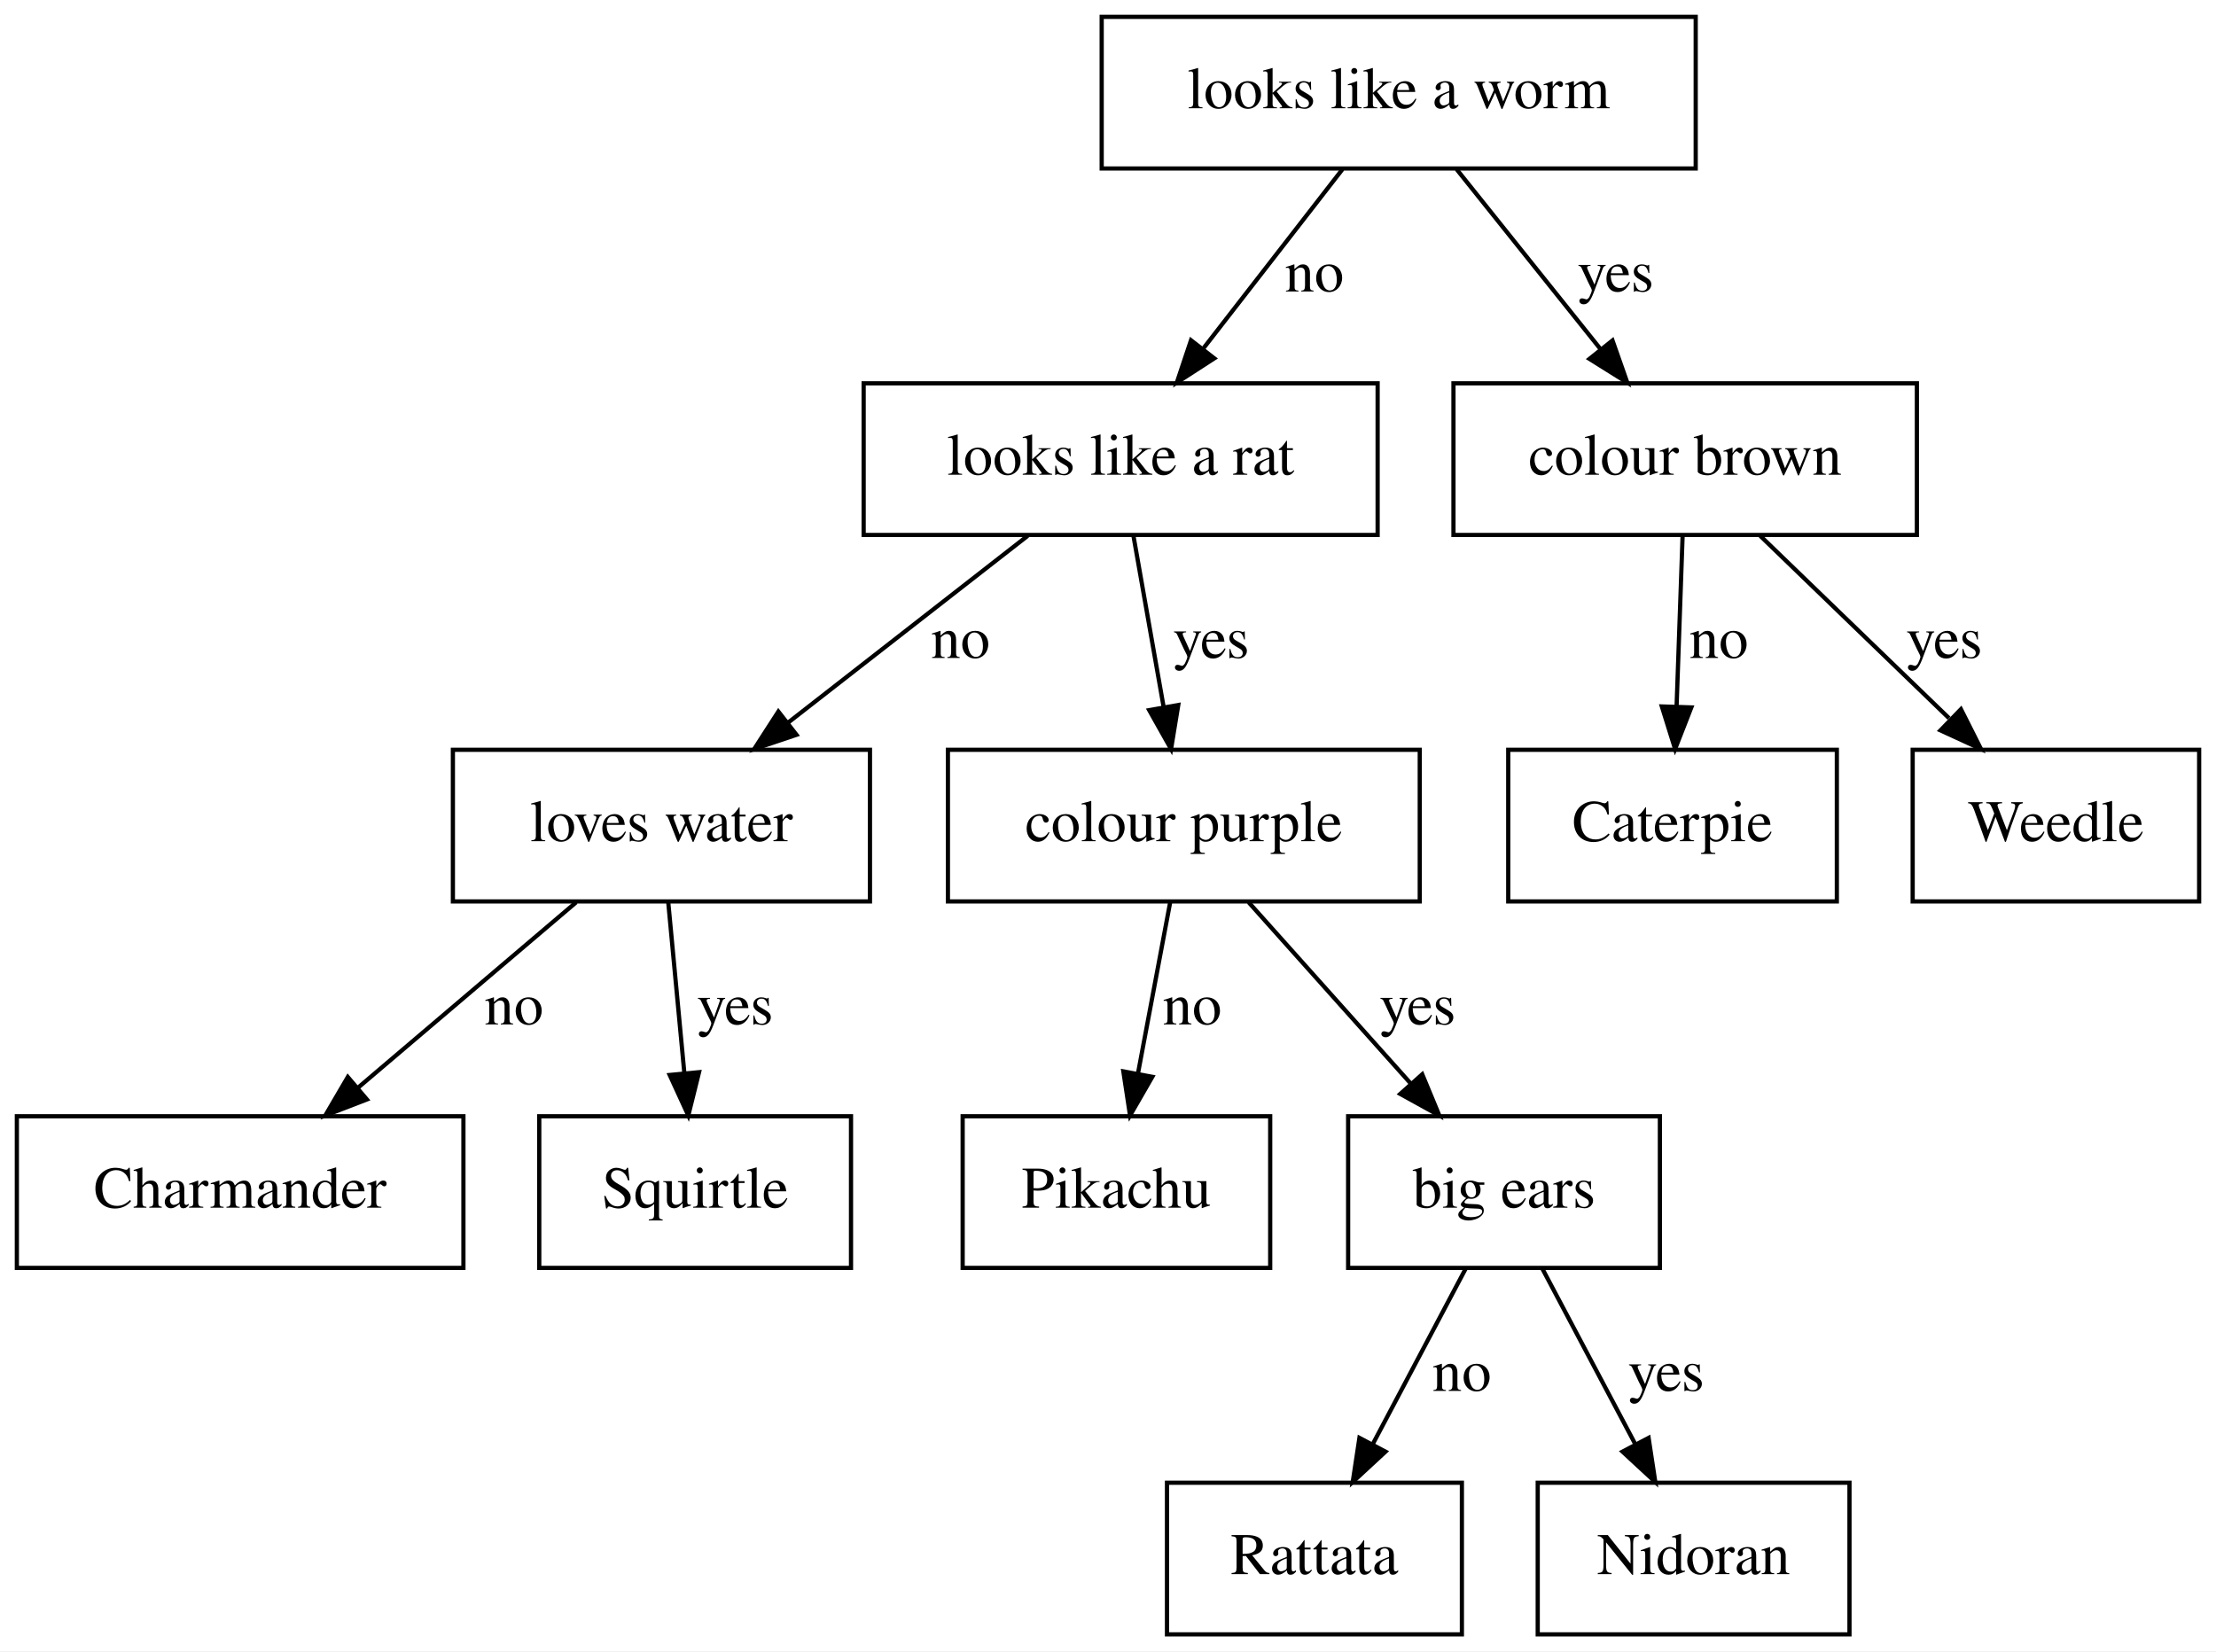
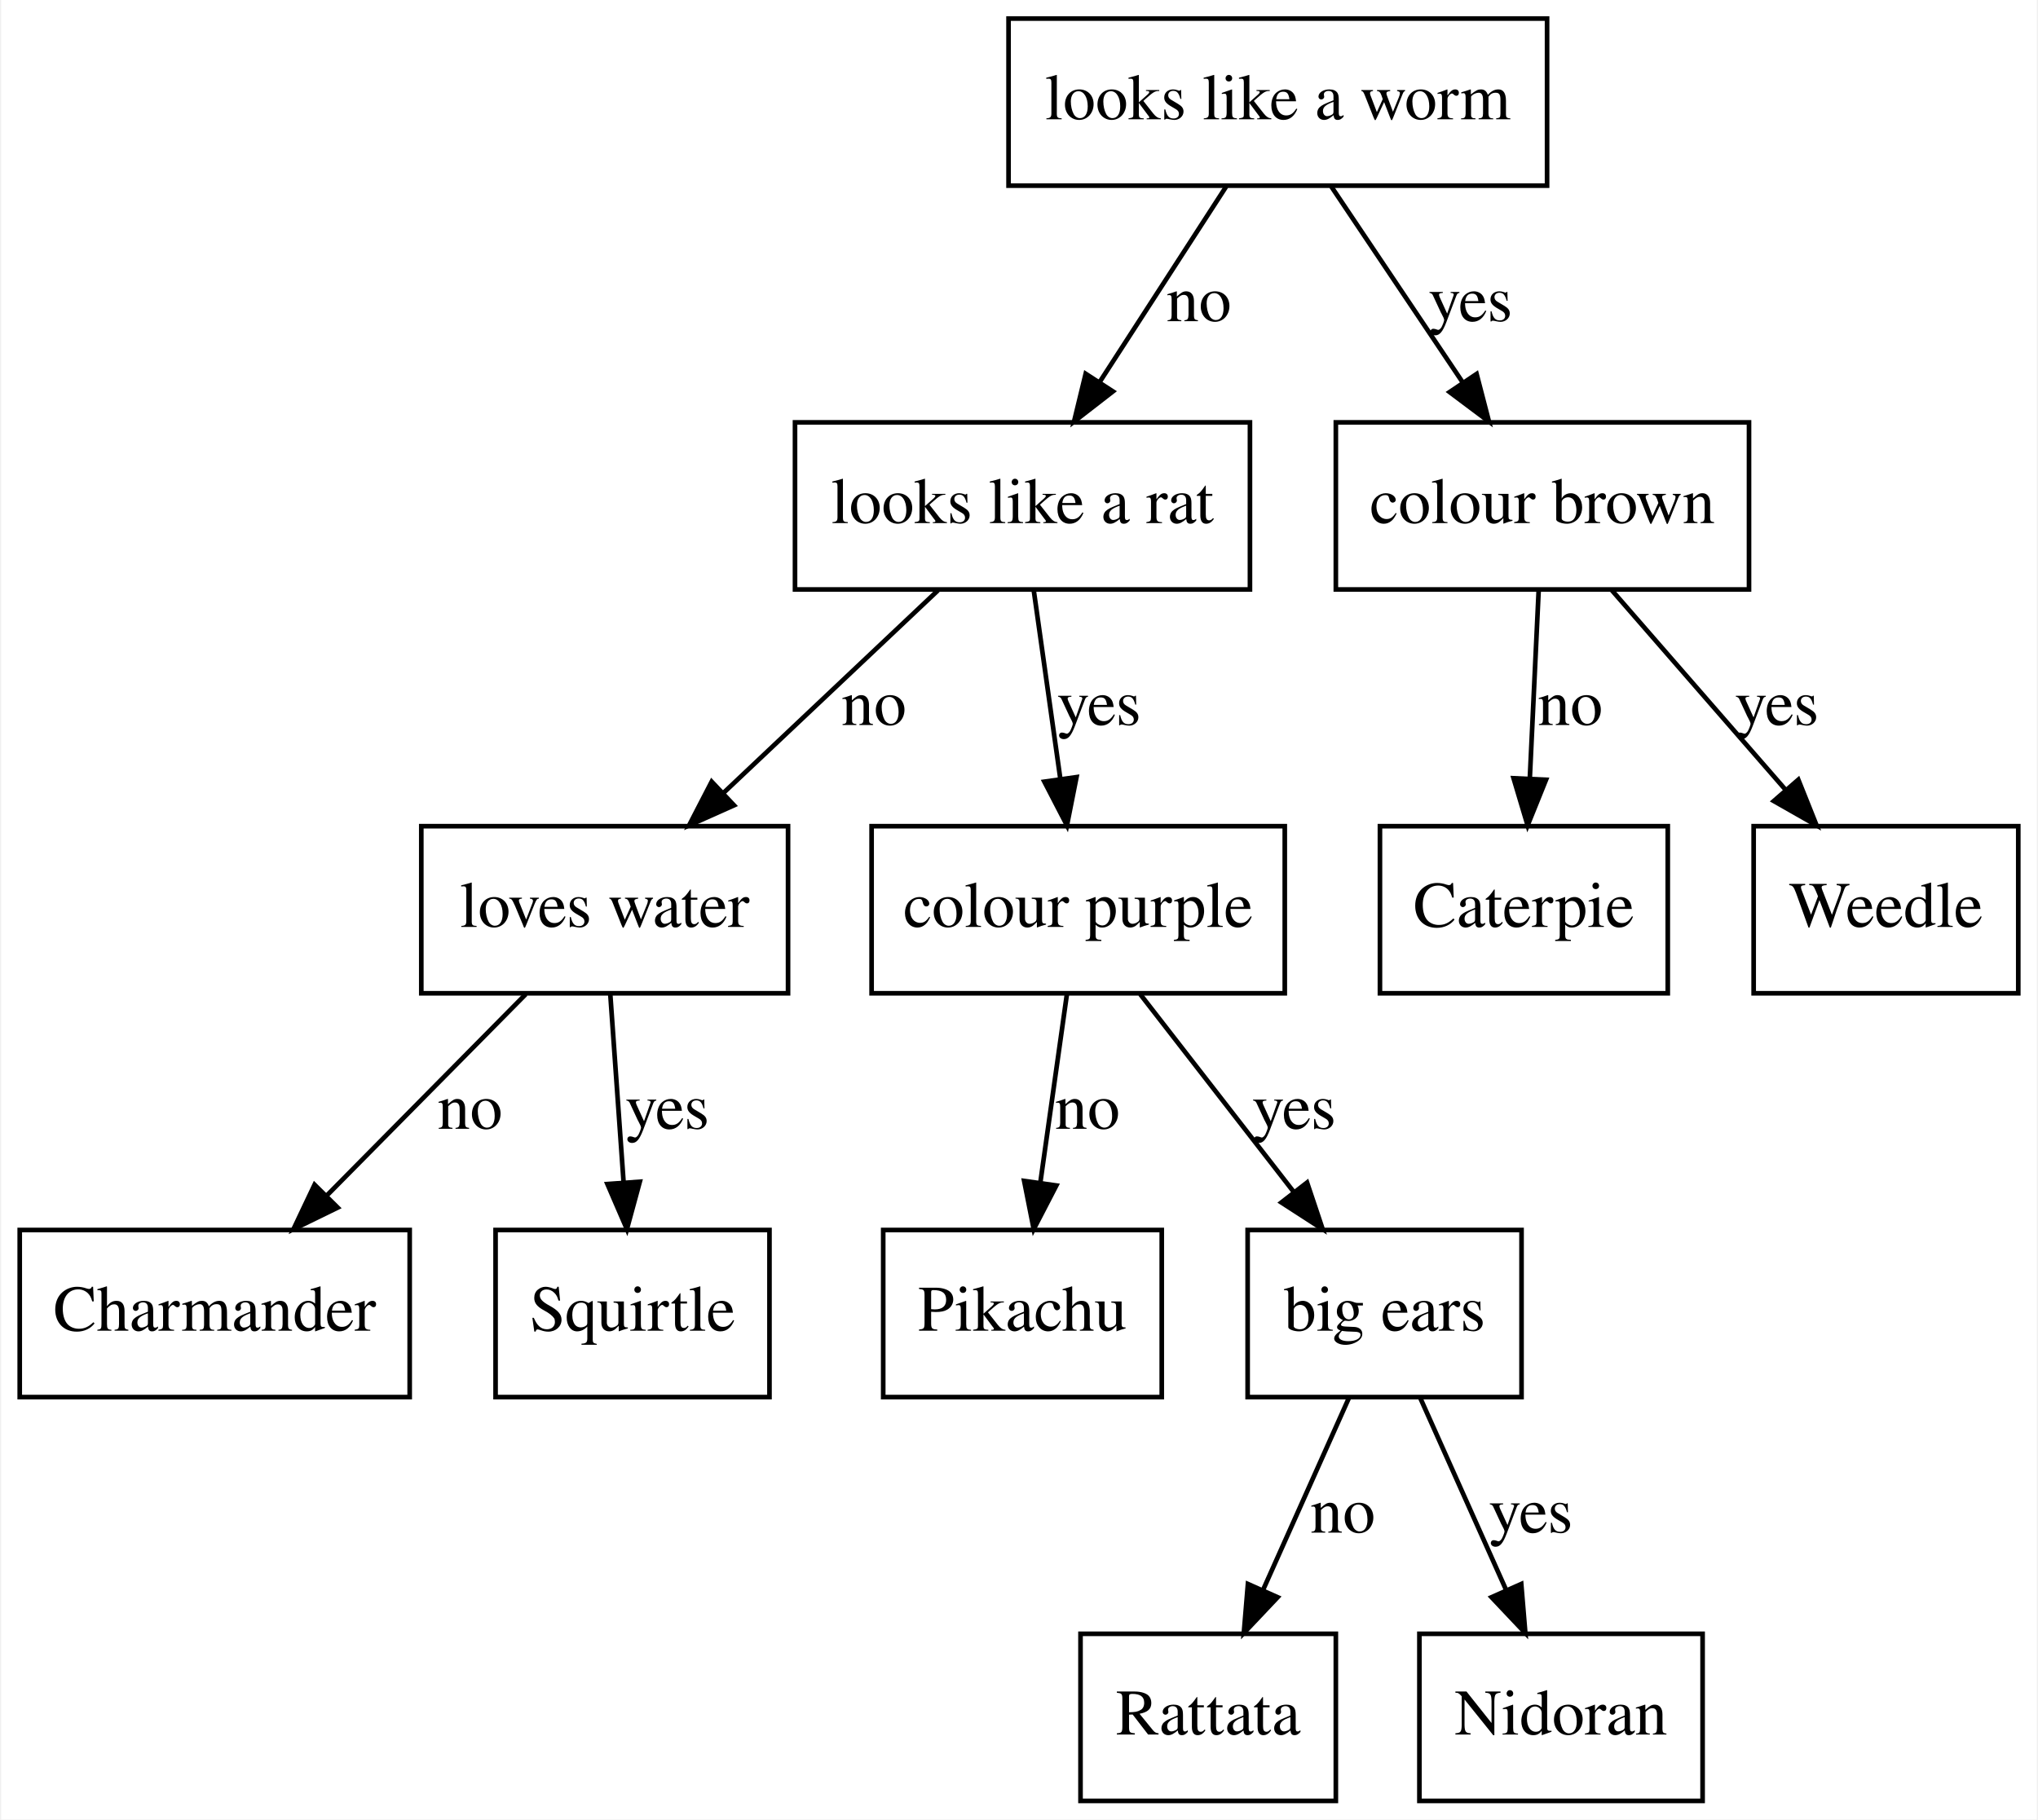
- <svg xmlns="http://www.w3.org/2000/svg" width="526pt" height="392pt" viewBox="0.00 0.00 526.00 392.00">
+ <svg xmlns="http://www.w3.org/2000/svg" width="439pt" height="392pt" viewBox="0.00 0.00 438.50 392.00">
  <g id="graph0" class="graph" transform="scale(1 1) rotate(0) translate(4 388)">
-     <polygon fill="white" stroke="transparent" points="-4,4 -4,-388 522,-388 522,4 -4,4" />
+     <polygon fill="white" stroke="transparent" points="-4,4 -4,-388 434.5,-388 434.5,4 -4,4" />
    <g id="node1" class="node">
-       <polygon fill="none" stroke="black" points="398.5,-384 257.5,-384 257.5,-348 398.5,-348 398.5,-384" />
-       <text text-anchor="middle" x="328" y="-362.3" font-family="Times,serif" font-size="14.00">looks like a worm</text>
+       <polygon fill="none" stroke="black" points="329,-384 213,-384 213,-348 329,-348 329,-384" />
+       <text text-anchor="middle" x="271" y="-362.3" font-family="Times,serif" font-size="14.00">looks like a worm</text>
    </g>
    <g id="node2" class="node">
-       <polygon fill="none" stroke="black" points="323,-297 201,-297 201,-261 323,-261 323,-297" />
-       <text text-anchor="middle" x="262" y="-275.3" font-family="Times,serif" font-size="14.00">looks like a rat</text>
+       <polygon fill="none" stroke="black" points="265,-297 167,-297 167,-261 265,-261 265,-297" />
+       <text text-anchor="middle" x="216" y="-275.3" font-family="Times,serif" font-size="14.00">looks like a rat</text>
    </g>
    <g id="edge1" class="edge">
-       <path fill="none" stroke="black" d="M314.64,-347.8C305.16,-335.59 292.28,-318.99 281.63,-305.28" />
-       <polygon fill="black" stroke="black" points="284.23,-302.93 275.34,-297.18 278.7,-307.22 284.23,-302.93" />
-       <text text-anchor="middle" x="308" y="-318.8" font-family="Times,serif" font-size="14.00">no</text>
+       <path fill="none" stroke="black" d="M259.87,-347.8C252.04,-335.7 241.43,-319.3 232.61,-305.67" />
+       <polygon fill="black" stroke="black" points="235.48,-303.67 227.11,-297.18 229.61,-307.47 235.48,-303.67" />
+       <text text-anchor="middle" x="254" y="-318.8" font-family="Times,serif" font-size="14.00">no</text>
    </g>
    <g id="node11" class="node">
-       <polygon fill="none" stroke="black" points="451,-297 341,-297 341,-261 451,-261 451,-297" />
-       <text text-anchor="middle" x="396" y="-275.3" font-family="Times,serif" font-size="14.00">colour brown</text>
+       <polygon fill="none" stroke="black" points="372.5,-297 283.5,-297 283.5,-261 372.5,-261 372.5,-297" />
+       <text text-anchor="middle" x="328" y="-275.3" font-family="Times,serif" font-size="14.00">colour brown</text>
    </g>
    <g id="edge10" class="edge">
-       <path fill="none" stroke="black" d="M341.76,-347.8C351.53,-335.59 364.81,-318.99 375.78,-305.28" />
-       <polygon fill="black" stroke="black" points="378.75,-307.17 382.26,-297.18 373.28,-302.8 378.75,-307.17" />
-       <text text-anchor="middle" x="379.5" y="-318.8" font-family="Times,serif" font-size="14.00">yes</text>
+       <path fill="none" stroke="black" d="M282.53,-347.8C290.65,-335.7 301.64,-319.3 310.79,-305.67" />
+       <polygon fill="black" stroke="black" points="313.82,-307.43 316.48,-297.18 308.01,-303.53 313.82,-307.43" />
+       <text text-anchor="middle" x="312.5" y="-318.8" font-family="Times,serif" font-size="14.00">yes</text>
    </g>
    <g id="node3" class="node">
-       <polygon fill="none" stroke="black" points="202.5,-210 103.5,-210 103.5,-174 202.5,-174 202.5,-210" />
-       <text text-anchor="middle" x="153" y="-188.3" font-family="Times,serif" font-size="14.00">loves water</text>
+       <polygon fill="none" stroke="black" points="165.5,-210 86.5,-210 86.5,-174 165.5,-174 165.5,-210" />
+       <text text-anchor="middle" x="126" y="-188.3" font-family="Times,serif" font-size="14.00">loves water</text>
    </g>
    <g id="edge2" class="edge">
-       <path fill="none" stroke="black" d="M239.94,-260.8C223.54,-248.01 200.98,-230.42 182.95,-216.36" />
-       <polygon fill="black" stroke="black" points="185.06,-213.56 175.02,-210.18 180.76,-219.08 185.06,-213.56" />
-       <text text-anchor="middle" x="224" y="-231.8" font-family="Times,serif" font-size="14.00">no</text>
+       <path fill="none" stroke="black" d="M197.79,-260.8C184.49,-248.24 166.29,-231.05 151.54,-217.12" />
+       <polygon fill="black" stroke="black" points="153.86,-214.5 144.19,-210.18 149.05,-219.59 153.86,-214.5" />
+       <text text-anchor="middle" x="184" y="-231.8" font-family="Times,serif" font-size="14.00">no</text>
    </g>
    <g id="node6" class="node">
-       <polygon fill="none" stroke="black" points="333,-210 221,-210 221,-174 333,-174 333,-210" />
-       <text text-anchor="middle" x="277" y="-188.3" font-family="Times,serif" font-size="14.00">colour purple</text>
+       <polygon fill="none" stroke="black" points="272.5,-210 183.5,-210 183.5,-174 272.5,-174 272.5,-210" />
+       <text text-anchor="middle" x="228" y="-188.3" font-family="Times,serif" font-size="14.00">colour purple</text>
    </g>
    <g id="edge5" class="edge">
-       <path fill="none" stroke="black" d="M265.04,-260.8C267.09,-249.16 269.84,-233.55 272.19,-220.24" />
-       <polygon fill="black" stroke="black" points="275.68,-220.63 273.97,-210.18 268.78,-219.41 275.68,-220.63" />
-       <text text-anchor="middle" x="283.5" y="-231.8" font-family="Times,serif" font-size="14.00">yes</text>
+       <path fill="none" stroke="black" d="M218.43,-260.8C220.07,-249.16 222.28,-233.55 224.15,-220.24" />
+       <polygon fill="black" stroke="black" points="227.64,-220.57 225.58,-210.18 220.71,-219.59 227.64,-220.57" />
+       <text text-anchor="middle" x="232.5" y="-231.8" font-family="Times,serif" font-size="14.00">yes</text>
    </g>
    <g id="node4" class="node">
-       <polygon fill="none" stroke="black" points="106,-123 0,-123 0,-87 106,-87 106,-123" />
-       <text text-anchor="middle" x="53" y="-101.3" font-family="Times,serif" font-size="14.00">Charmander</text>
+       <polygon fill="none" stroke="black" points="84,-123 0,-123 0,-87 84,-87 84,-123" />
+       <text text-anchor="middle" x="42" y="-101.3" font-family="Times,serif" font-size="14.00">Charmander</text>
    </g>
    <g id="edge3" class="edge">
-       <path fill="none" stroke="black" d="M132.76,-173.8C117.85,-161.13 97.39,-143.73 80.93,-129.74" />
-       <polygon fill="black" stroke="black" points="83.09,-126.99 73.21,-123.18 78.56,-132.32 83.09,-126.99" />
-       <text text-anchor="middle" x="118" y="-144.8" font-family="Times,serif" font-size="14.00">no</text>
+       <path fill="none" stroke="black" d="M109,-173.8C96.7,-161.36 79.91,-144.36 66.22,-130.5" />
+       <polygon fill="black" stroke="black" points="68.49,-127.83 58.97,-123.18 63.51,-132.75 68.49,-127.83" />
+       <text text-anchor="middle" x="97" y="-144.8" font-family="Times,serif" font-size="14.00">no</text>
    </g>
    <g id="node5" class="node">
-       <polygon fill="none" stroke="black" points="198,-123 124,-123 124,-87 198,-87 198,-123" />
-       <text text-anchor="middle" x="161" y="-101.3" font-family="Times,serif" font-size="14.00">Squirtle</text>
+       <polygon fill="none" stroke="black" points="161.5,-123 102.5,-123 102.5,-87 161.5,-87 161.5,-123" />
+       <text text-anchor="middle" x="132" y="-101.3" font-family="Times,serif" font-size="14.00">Squirtle</text>
    </g>
    <g id="edge4" class="edge">
-       <path fill="none" stroke="black" d="M154.62,-173.8C155.71,-162.16 157.18,-146.55 158.44,-133.24" />
-       <polygon fill="black" stroke="black" points="161.93,-133.46 159.38,-123.18 154.96,-132.8 161.93,-133.46" />
-       <text text-anchor="middle" x="170.5" y="-144.8" font-family="Times,serif" font-size="14.00">yes</text>
+       <path fill="none" stroke="black" d="M127.21,-173.8C128.04,-162.16 129.14,-146.55 130.08,-133.24" />
+       <polygon fill="black" stroke="black" points="133.57,-133.4 130.79,-123.18 126.59,-132.9 133.57,-133.4" />
+       <text text-anchor="middle" x="139.5" y="-144.8" font-family="Times,serif" font-size="14.00">yes</text>
    </g>
    <g id="node7" class="node">
-       <polygon fill="none" stroke="black" points="297.5,-123 224.5,-123 224.5,-87 297.5,-87 297.5,-123" />
-       <text text-anchor="middle" x="261" y="-101.3" font-family="Times,serif" font-size="14.00">Pikachu</text>
+       <polygon fill="none" stroke="black" points="246,-123 186,-123 186,-87 246,-87 246,-123" />
+       <text text-anchor="middle" x="216" y="-101.3" font-family="Times,serif" font-size="14.00">Pikachu</text>
    </g>
    <g id="edge6" class="edge">
-       <path fill="none" stroke="black" d="M273.76,-173.8C271.57,-162.16 268.63,-146.55 266.13,-133.24" />
-       <polygon fill="black" stroke="black" points="269.52,-132.36 264.23,-123.18 262.64,-133.65 269.52,-132.36" />
-       <text text-anchor="middle" x="279" y="-144.8" font-family="Times,serif" font-size="14.00">no</text>
+       <path fill="none" stroke="black" d="M225.57,-173.8C223.93,-162.16 221.72,-146.55 219.85,-133.24" />
+       <polygon fill="black" stroke="black" points="223.29,-132.59 218.42,-123.18 216.36,-133.57 223.29,-132.59" />
+       <text text-anchor="middle" x="230" y="-144.8" font-family="Times,serif" font-size="14.00">no</text>
    </g>
    <g id="node8" class="node">
-       <polygon fill="none" stroke="black" points="390,-123 316,-123 316,-87 390,-87 390,-123" />
-       <text text-anchor="middle" x="353" y="-101.3" font-family="Times,serif" font-size="14.00">big ears</text>
+       <polygon fill="none" stroke="black" points="323.5,-123 264.5,-123 264.5,-87 323.5,-87 323.5,-123" />
+       <text text-anchor="middle" x="294" y="-101.3" font-family="Times,serif" font-size="14.00">big ears</text>
    </g>
    <g id="edge7" class="edge">
-       <path fill="none" stroke="black" d="M292.38,-173.8C303.4,-161.47 318.42,-144.68 330.75,-130.89" />
-       <polygon fill="black" stroke="black" points="333.59,-132.96 337.64,-123.18 328.37,-128.3 333.59,-132.96" />
-       <text text-anchor="middle" x="332.5" y="-144.8" font-family="Times,serif" font-size="14.00">yes</text>
+       <path fill="none" stroke="black" d="M241.36,-173.8C250.84,-161.59 263.72,-144.99 274.37,-131.28" />
+       <polygon fill="black" stroke="black" points="277.3,-133.22 280.66,-123.18 271.77,-128.93 277.3,-133.22" />
+       <text text-anchor="middle" x="274.5" y="-144.8" font-family="Times,serif" font-size="14.00">yes</text>
    </g>
    <g id="node9" class="node">
-       <polygon fill="none" stroke="black" points="343,-36 273,-36 273,0 343,0 343,-36" />
-       <text text-anchor="middle" x="308" y="-14.3" font-family="Times,serif" font-size="14.00">Rattata</text>
+       <polygon fill="none" stroke="black" points="283.5,-36 228.5,-36 228.5,0 283.5,0 283.5,-36" />
+       <text text-anchor="middle" x="256" y="-14.3" font-family="Times,serif" font-size="14.00">Rattata</text>
    </g>
    <g id="edge8" class="edge">
-       <path fill="none" stroke="black" d="M343.89,-86.8C337.55,-74.82 328.97,-58.62 321.79,-45.06" />
-       <polygon fill="black" stroke="black" points="324.87,-43.38 317.09,-36.18 318.68,-46.65 324.87,-43.38" />
-       <text text-anchor="middle" x="343" y="-57.8" font-family="Times,serif" font-size="14.00">no</text>
+       <path fill="none" stroke="black" d="M286.31,-86.8C281,-74.93 273.85,-58.93 267.82,-45.45" />
+       <polygon fill="black" stroke="black" points="270.96,-43.88 263.68,-36.18 264.56,-46.73 270.96,-43.88" />
+       <text text-anchor="middle" x="285" y="-57.8" font-family="Times,serif" font-size="14.00">no</text>
    </g>
    <g id="node10" class="node">
-       <polygon fill="none" stroke="black" points="435,-36 361,-36 361,0 435,0 435,-36" />
-       <text text-anchor="middle" x="398" y="-14.3" font-family="Times,serif" font-size="14.00">Nidoran</text>
+       <polygon fill="none" stroke="black" points="362.5,-36 301.5,-36 301.5,0 362.5,0 362.5,-36" />
+       <text text-anchor="middle" x="332" y="-14.3" font-family="Times,serif" font-size="14.00">Nidoran</text>
    </g>
    <g id="edge9" class="edge">
-       <path fill="none" stroke="black" d="M362.11,-86.8C368.45,-74.82 377.03,-58.62 384.21,-45.06" />
-       <polygon fill="black" stroke="black" points="387.32,-46.65 388.91,-36.18 381.13,-43.38 387.32,-46.65" />
-       <text text-anchor="middle" x="391.5" y="-57.8" font-family="Times,serif" font-size="14.00">yes</text>
+       <path fill="none" stroke="black" d="M301.69,-86.8C307,-74.93 314.15,-58.93 320.18,-45.45" />
+       <polygon fill="black" stroke="black" points="323.44,-46.73 324.32,-36.18 317.04,-43.88 323.44,-46.73" />
+       <text text-anchor="middle" x="325.5" y="-57.8" font-family="Times,serif" font-size="14.00">yes</text>
    </g>
    <g id="node12" class="node">
-       <polygon fill="none" stroke="black" points="432,-210 354,-210 354,-174 432,-174 432,-210" />
-       <text text-anchor="middle" x="393" y="-188.3" font-family="Times,serif" font-size="14.00">Caterpie</text>
+       <polygon fill="none" stroke="black" points="355,-210 293,-210 293,-174 355,-174 355,-210" />
+       <text text-anchor="middle" x="324" y="-188.3" font-family="Times,serif" font-size="14.00">Caterpie</text>
    </g>
    <g id="edge11" class="edge">
-       <path fill="none" stroke="black" d="M395.39,-260.8C394.98,-249.16 394.43,-233.55 393.96,-220.24" />
-       <polygon fill="black" stroke="black" points="397.46,-220.05 393.61,-210.18 390.46,-220.29 397.46,-220.05" />
-       <text text-anchor="middle" x="404" y="-231.8" font-family="Times,serif" font-size="14.00">no</text>
+       <path fill="none" stroke="black" d="M327.19,-260.8C326.64,-249.16 325.91,-233.55 325.28,-220.24" />
+       <polygon fill="black" stroke="black" points="328.77,-220 324.81,-210.18 321.78,-220.33 328.77,-220" />
+       <text text-anchor="middle" x="334" y="-231.8" font-family="Times,serif" font-size="14.00">no</text>
    </g>
    <g id="node13" class="node">
-       <polygon fill="none" stroke="black" points="518,-210 450,-210 450,-174 518,-174 518,-210" />
-       <text text-anchor="middle" x="484" y="-188.3" font-family="Times,serif" font-size="14.00">Weedle</text>
+       <polygon fill="none" stroke="black" points="430.5,-210 373.5,-210 373.5,-174 430.5,-174 430.5,-210" />
+       <text text-anchor="middle" x="402" y="-188.3" font-family="Times,serif" font-size="14.00">Weedle</text>
    </g>
    <g id="edge12" class="edge">
-       <path fill="none" stroke="black" d="M413.81,-260.8C426.69,-248.36 444.28,-231.36 458.63,-217.5" />
-       <polygon fill="black" stroke="black" points="461.46,-219.64 466.22,-210.18 456.59,-214.61 461.46,-219.64" />
-       <text text-anchor="middle" x="457.5" y="-231.8" font-family="Times,serif" font-size="14.00">yes</text>
+       <path fill="none" stroke="black" d="M342.98,-260.8C353.71,-248.47 368.33,-231.68 380.33,-217.89" />
+       <polygon fill="black" stroke="black" points="383.12,-220.02 387.05,-210.18 377.84,-215.42 383.12,-220.02" />
+       <text text-anchor="middle" x="378.5" y="-231.8" font-family="Times,serif" font-size="14.00">yes</text>
    </g>
  </g>
</svg>
